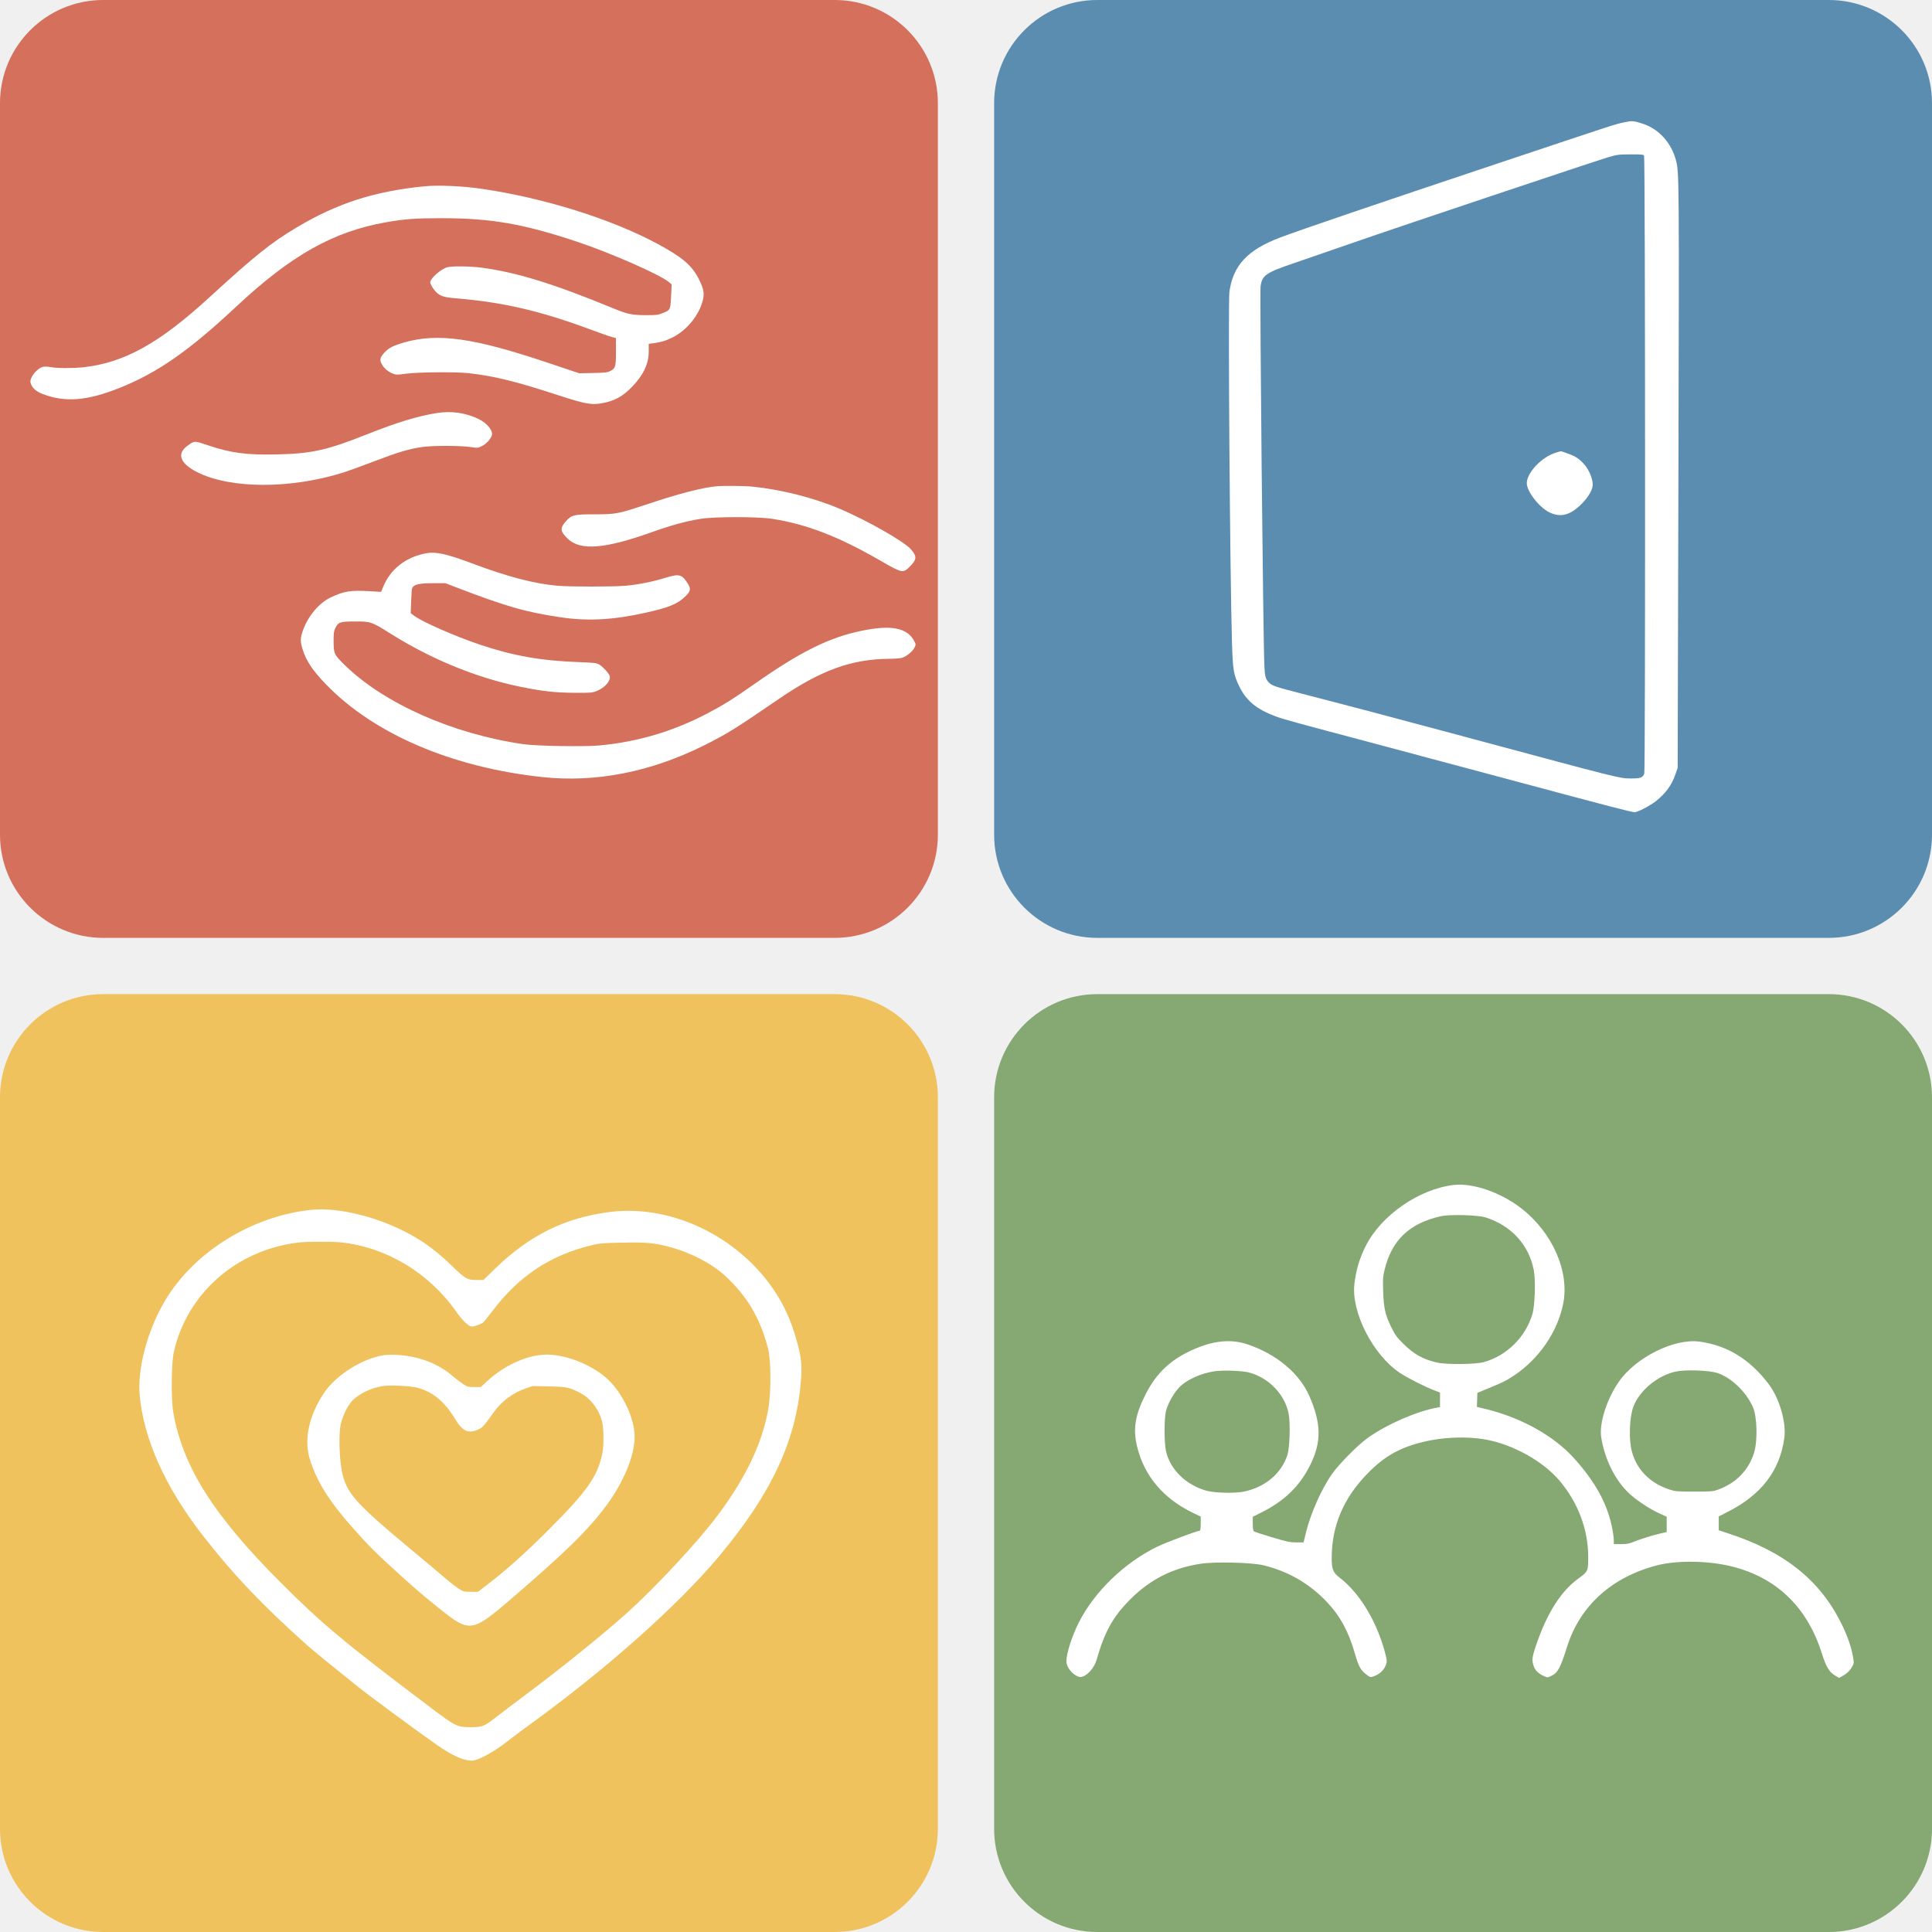
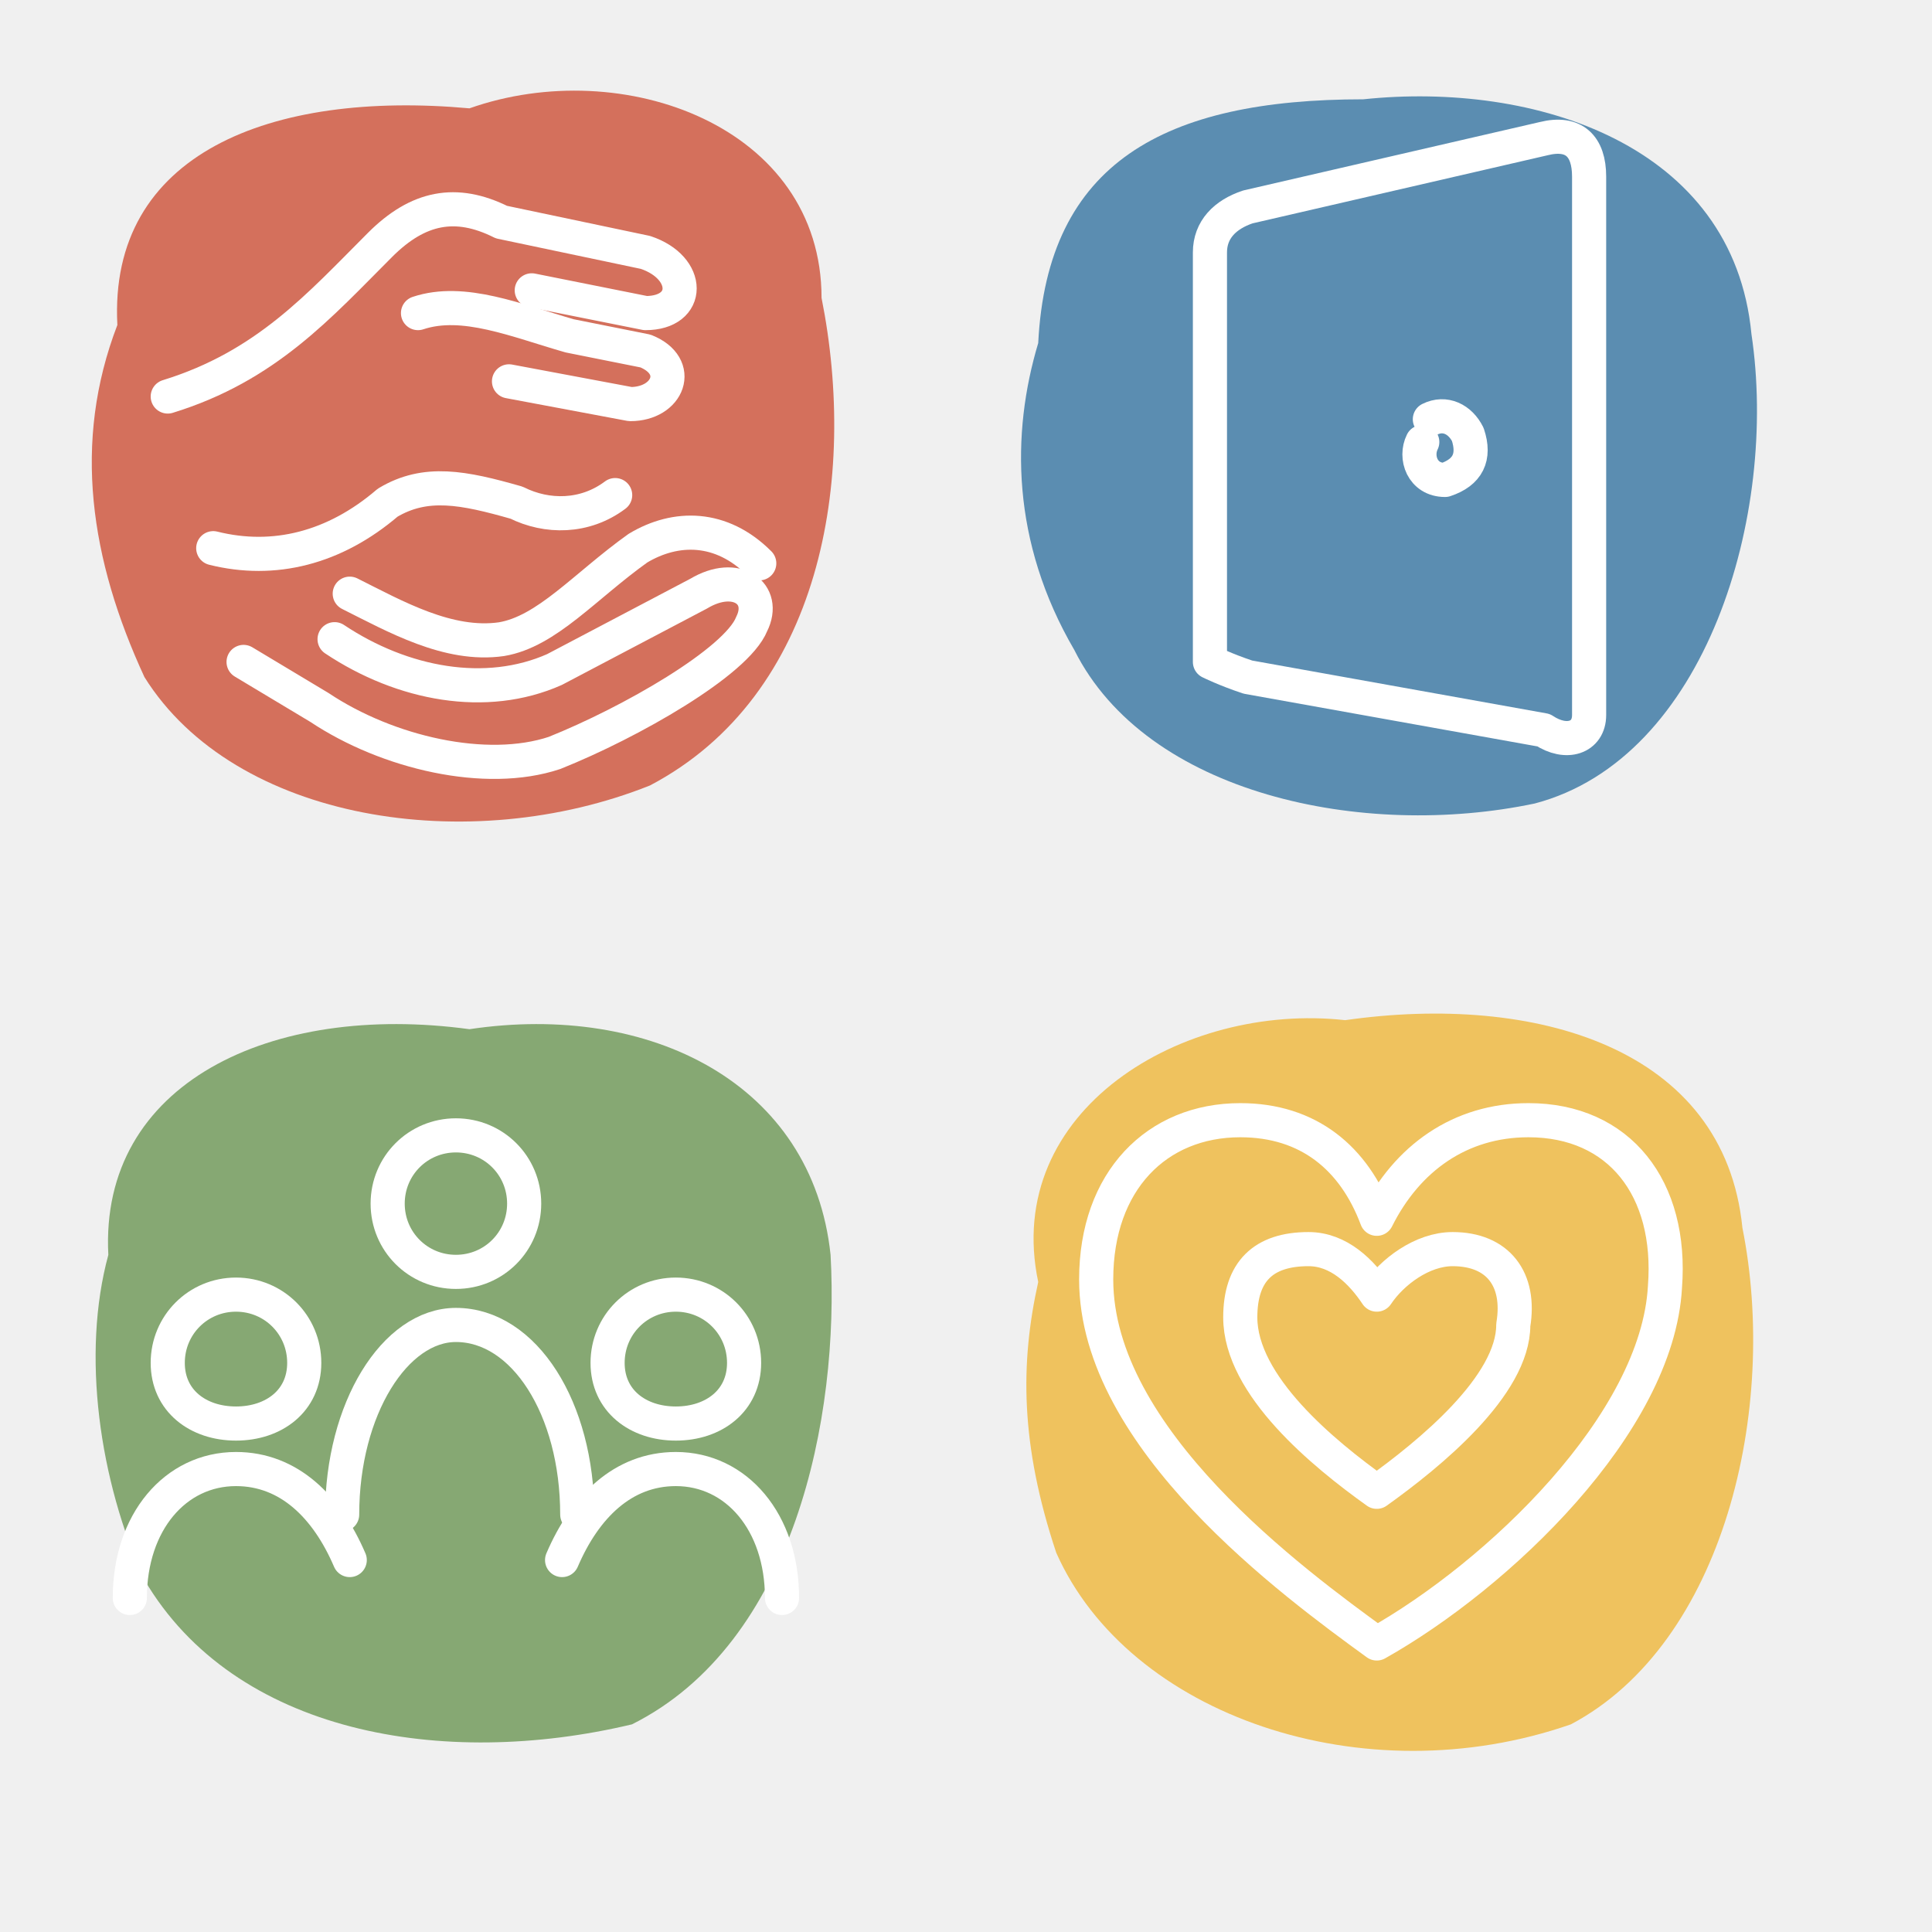
- <svg xmlns="http://www.w3.org/2000/svg" viewBox="0 0 206 206">
-   <g>
-     <rect x="0" y="0" width="100" height="100" rx="11" fill="#D4705C" />
-     <path d="M 485 14.669 C 425.365 20.619, 381.481 34.761, 332.950 63.670 C 302.757 81.654, 283.398 97.167, 229.148 146.851 C 169.351 201.614, 128.039 224.563, 79.500 229.979 C 67.486 231.320, 47.663 231.267, 40.736 229.876 C 37.657 229.257, 33.491 229.060, 31.479 229.438 C 24.310 230.783, 14.900 242.481, 16.348 248.249 C 17.842 254.203, 22.602 258.702, 30.686 261.801 C 57.579 272.113, 83.796 270.018, 122.641 254.454 C 167.617 236.432, 204.987 210.373, 261 157.971 C 326.312 96.870, 376.495 68.558, 439 57.552 C 461.876 53.523, 474.690 52.596, 507 52.631 C 564.805 52.694, 603.177 59.426, 667 80.701 C 706.631 93.911, 765.466 119.790, 775.976 128.634 L 779.283 131.416 778.676 143.958 C 777.815 161.710, 777.766 161.824, 769.541 165.195 C 763.160 167.810, 761.746 168, 748.662 168 C 732.102 168, 726.729 166.871, 709.500 159.767 C 638.735 130.593, 594.408 116.918, 553 111.487 C 539.484 109.714, 518.863 109.424, 512.619 110.919 C 505.103 112.719, 492 124.190, 492 128.970 C 492 131.184, 495.902 137.574, 499.162 140.699 C 504.177 145.506, 508.417 146.802, 523.110 148.020 C 578.712 152.626, 622.971 162.904, 682.637 185.064 C 694.263 189.382, 705.851 193.437, 708.387 194.076 L 713 195.237 713 211.072 C 713 229.169, 712.442 231.182, 706.553 234.321 C 702.963 236.235, 700.603 236.521, 685.911 236.823 L 669.321 237.163 630.411 224.128 C 543.154 194.896, 500.835 189.022, 460.624 200.561 C 448.931 203.916, 443.387 206.613, 438.845 211.155 C 433.015 216.985, 431.656 220.242, 433.356 224.310 C 435.578 229.627, 440.572 234.570, 446.146 236.967 C 451.279 239.176, 451.371 239.179, 463.903 237.591 C 478.482 235.743, 522.971 235.399, 537.500 237.022 C 568.130 240.443, 593.837 246.776, 644.976 263.498 C 674.981 273.310, 683.587 274.963, 694.818 273.076 C 711.161 270.330, 720.969 265.029, 732.852 252.518 C 745.979 238.699, 752 225.671, 752 211.086 L 752 202.123 756.750 201.504 C 766.479 200.237, 771.718 198.704, 779.874 194.739 C 797.309 186.260, 812.299 167.770, 816.531 149.521 C 818.324 141.793, 817.303 136.543, 811.881 125.606 C 803.619 108.941, 792.365 99.275, 762.444 83.144 C 707.590 53.572, 627.333 28.461, 553 17.614 C 530.497 14.330, 501.139 13.059, 485 14.669 M 499.568 284.514 C 476.160 288.331, 452.510 295.579, 415.500 310.280 C 369.226 328.659, 350.748 332.763, 310 333.710 C 273.593 334.556, 254.979 332.112, 227.554 322.886 C 210.876 317.275, 211.505 317.257, 202.884 323.585 C 190.040 333.013, 194.304 344.479, 214.465 354.727 C 254.208 374.931, 326.285 375.034, 389.505 354.978 C 395.002 353.235, 411.738 347.125, 426.697 341.401 C 454.086 330.921, 467.323 327.020, 482.988 324.811 C 494.797 323.145, 528.372 323.179, 539.553 324.867 C 548.546 326.224, 548.639 326.217, 553.630 323.687 C 558.520 321.209, 562.792 316.744, 565.083 311.718 C 567.529 306.348, 560.275 296.848, 549.793 291.696 C 534.457 284.159, 517.027 281.667, 499.568 284.514 M 832 371.689 C 814.286 373.554, 788.684 380.174, 752 392.375 C 715.210 404.612, 713.211 405, 687.031 405 C 662.726 405, 660.093 405.679, 652.957 413.786 C 646.128 421.544, 646.742 425.744, 655.967 434.372 C 671.012 448.445, 699.976 446.102, 755.326 426.334 C 778.669 417.997, 796.844 413.042, 814.140 410.301 C 830.512 407.706, 882.443 407.725, 898.797 410.332 C 940.645 417.003, 977.522 431.244, 1027.500 460.034 C 1053.741 475.150, 1054.530 475.313, 1062.564 467.278 C 1071.143 458.699, 1071.365 455.040, 1063.823 446.451 C 1055.730 437.234, 1011.852 412.283, 979.500 398.503 C 948.668 385.369, 909.464 375.422, 875.144 372.025 C 865.442 371.065, 839.822 370.865, 832 371.689 M 486 451.527 C 462.295 456.330, 444.497 470.501, 435.930 491.393 L 433.513 497.286 420.007 496.491 C 397.084 495.141, 389.501 496.352, 373.518 503.915 C 359.921 510.349, 346.909 525.649, 340.796 542.392 C 337.278 552.029, 337.144 556.166, 340.049 565.500 C 344.382 579.420, 351.903 590.712, 367.836 607.220 C 424.840 666.276, 517.420 706.024, 625 717.630 C 688.823 724.515, 754.011 711.784, 817.823 679.973 C 844.702 666.573, 855.573 659.826, 906.093 625.190 C 956.698 590.497, 993.039 577.251, 1038.500 576.932 C 1045.100 576.886, 1051.933 576.320, 1053.684 575.674 C 1059.216 573.635, 1065.828 568.257, 1067.972 564.055 C 1070.026 560.028, 1070.027 559.974, 1068.115 556.225 C 1059.857 540.038, 1040.908 536.218, 1005.325 543.568 C 966.478 551.592, 932.403 568.532, 877.334 607.197 C 852.477 624.650, 840.457 632.159, 821.500 642.081 C 780.766 663.401, 738.393 675.915, 692.837 680.079 C 675.237 681.688, 618.293 680.732, 603.190 678.573 C 519.094 666.555, 436.905 630.153, 390.051 584.172 C 377.428 571.785, 377.014 570.858, 377.006 554.962 C 377.001 546.015, 377.340 543.750, 379.250 539.962 C 382.666 533.187, 384.854 532.500, 403 532.500 C 421.308 532.500, 422.149 532.793, 445.027 547.149 C 494.028 577.897, 548.084 599.917, 600.440 610.457 C 626.320 615.667, 640.839 617.249, 664 617.382 C 683.045 617.492, 684.890 617.342, 690 615.270 C 699.961 611.232, 707.009 603.156, 705.571 597.428 C 704.838 594.506, 697.662 586.572, 693.330 583.895 C 690.025 581.852, 687.928 581.595, 668.609 580.866 C 623.214 579.153, 591.152 573.477, 551.053 560.056 C 522.271 550.423, 482.830 533.138, 473.129 525.907 L 468.759 522.649 469.244 508.575 C 469.511 500.834, 470.055 493.733, 470.454 492.796 C 472.268 488.531, 478.721 487, 494.880 487 L 510.129 487 520.814 491.107 C 582.079 514.656, 604.817 521.216, 647 527.514 C 679.480 532.364, 709.492 530.747, 748.500 522.044 C 776.134 515.879, 786.051 511.829, 795.250 502.951 C 802.031 496.407, 802.513 493.776, 798.180 486.946 C 791.486 476.393, 787.995 475.526, 772.119 480.471 C 757.437 485.043, 739.774 488.594, 725 489.943 C 710.245 491.290, 657.954 491.303, 643 489.963 C 615.390 487.488, 583.836 479.201, 541.677 463.350 C 511.008 451.820, 498.091 449.077, 486 451.527" fill="#fff" fill-rule="evenodd" transform="translate(1.79 18.55) scale(0.08960369)" />
+ <svg xmlns="http://www.w3.org/2000/svg" width="520" height="520" viewBox="0 0 214 214">
+   <g transform="translate(0 0)">
+     <path d="M13 36 C12 17 30 10 52 12 C69 6 91 14 91 33 C95 53 91 77 72 87 C52 95 26 91 16 75 C10 62 8 49 13 36 Z" fill="#D4705C" />
+     <g transform="translate(8.5 7.8) scale(.84)" fill="none" stroke="white" stroke-width="4.5" stroke-linejoin="round" stroke-linecap="round">
+       <path d="M12 43 C25 39 32 31 40 23 C45 18 50 17 56 20 L75 24 C81 26 81 32 75 32 L60 29" />
+       <path d="M45 32 C51 30 58 33 65 35 L75 37 C80 39 78 44 73 44 L57 41" />
+       <path d="M18 63 C26 65 34 63 41 57 C46 54 51 55 58 57 C62 59 67 59 71 56" />
+       <path d="M36 69 C42 72 49 76 56 75 C62 74 67 68 74 63 C79 60 85 60 90 65" />
+       <path d="M34 75 C43 81 54 83 63 79 L82 69 C87 66 91 69 89 73 C87 78 73 86 63 90 C54 93 41 90 32 84 L22 78" />
+     </g>
  </g>
-   <g>
-     <rect x="106" y="0" width="100" height="100" rx="11" fill="#5B8DB1" />
-     <path d="M 483 17.048 C 471.776 19.452, 474.470 18.575, 330 66.845 C 188.647 114.073, 101.197 143.848, 75.500 153.495 C 36.651 168.081, 19.275 186.601, 14.979 218 C 13.250 230.635, 15.619 555.011, 18.013 633.500 C 19.023 666.608, 19.854 671.693, 26.508 685.500 C 34.985 703.089, 47.420 713.241, 71 721.824 C 79.731 725.002, 94.072 728.932, 183 752.515 C 211.325 760.027, 286.475 780.116, 350 797.159 C 467.863 828.779, 491.784 835, 495.500 835 C 498.999 835, 513.916 827.239, 520.523 821.981 C 532.299 812.611, 539.198 803.190, 543.704 790.328 L 546.446 782.500 547.339 437.500 C 548.251 84.976, 548.188 76.549, 544.539 62.500 C 539.039 41.328, 524.272 24.962, 505 18.682 C 494.186 15.158, 492.430 15.028, 483 17.048 M 464 58.490 C 446.400 63.687, 213.385 141.741, 162.500 159.485 C 137.750 168.115, 106.250 178.994, 92.500 183.661 C 57.975 195.379, 53.798 198.245, 51.929 211.500 C 50.812 219.422, 54.919 629.282, 56.444 662.101 C 56.988 673.826, 57.918 677.232, 61.637 681.131 C 65.380 685.056, 68.834 686.231, 101 694.526 C 160.235 709.802, 216.436 724.672, 305 748.503 C 476.872 794.750, 477.870 795, 490.550 795 C 502.601 795, 504.844 794.215, 506.874 789.290 C 508.262 785.921, 508.033 59.588, 506.643 56.750 C 505.881 55.195, 504.100 55.005, 490.643 55.047 C 476.421 55.091, 474.800 55.301, 464 58.490 M 402.813 408.470 C 386.018 413.095, 367.498 432.254, 367.564 444.933 C 367.615 454.799, 382.168 473.499, 394.511 479.560 C 407.426 485.900, 419.029 482.930, 432.093 469.939 C 441.405 460.679, 446.447 451.421, 445.684 444.982 C 444.113 431.715, 435.074 418.616, 423.417 412.713 C 419.578 410.769, 407.919 406.632, 407.568 407.089 C 407.531 407.139, 405.391 407.760, 402.813 408.470" fill="#fff" fill-rule="evenodd" transform="translate(129.74 11.51) scale(0.08992883)" />
+   <g transform="translate(102 0)">
+     <path d="M13 38 C14 18 27 11 49 11 C68 9 90 16 92 37 C95 57 87 84 68 89 C49 93 25 88 17 72 C10 60 10 48 13 38 Z" fill="#5B8DB1" />
+     <g transform="translate(8.5 7.8) scale(.84)" fill="none" stroke="white" stroke-width="4.5" stroke-linejoin="round" stroke-linecap="round">
+       <path d="M28 78 L28 24 C28 21 30 19 33 18 L72 9 C76 8 78 10 78 14 L78 85 C78 88 75 89 72 87 L33 80 C30 79 28 78 28 78 Z" />
+       <path d="M57 46 C59 45 61 46 62 48 C63 51 62 53 59 54 C56 54 55 51 56 49" />
+     </g>
  </g>
-   <g>
-     <rect x="0" y="106" width="100" height="100" rx="11" fill="#EFC25E" />
-     <path d="M 219.500 15.120 C 149.672 22.580, 81.199 64.864, 46.422 122 C 24.869 157.411, 12.062 204.562, 15.112 237.275 C 20.002 289.727, 45.881 347.139, 90.463 404.445 C 127.117 451.559, 161.490 487.705, 215.927 536.377 C 221.906 541.724, 243.953 559.727, 275.500 585.025 C 289.526 596.272, 348.927 640.076, 370.216 654.872 C 389.420 668.218, 402.241 674, 412.629 674 C 419.839 674, 438.673 663.720, 455 650.874 C 460.775 646.329, 472.025 637.897, 480 632.135 C 572.522 565.288, 659.112 488.337, 708.744 428.854 C 771.232 353.963, 800.555 290.970, 806.151 219.594 C 807.524 202.089, 806.759 192.984, 802.559 176.831 C 796.833 154.809, 789.546 136.682, 779.924 120.530 C 738.194 50.476, 654.521 7.843, 577.842 17.565 C 523.799 24.416, 481.417 45.353, 439.961 85.679 L 426.266 99 418.093 99 C 407.003 99, 404.576 97.589, 388.009 81.508 C 372.062 66.030, 357.844 55.177, 341.298 45.849 C 302.241 23.832, 253.369 11.502, 219.500 15.120 M 205.325 54.095 C 130.978 62.758, 71.354 115.229, 55.822 185.660 C 52.874 199.026, 52.577 241.725, 55.322 257.500 C 66.582 322.209, 103.373 380.528, 183.429 460.564 C 233.977 511.101, 259.088 532.050, 363.231 610.569 C 392.884 632.926, 395.072 634.007, 410.623 633.978 C 425.214 633.951, 427.023 633.238, 441.798 621.691 C 447.684 617.090, 463.075 605.443, 476 595.807 C 518.426 564.179, 567.872 524.268, 597.944 497.379 C 631.973 466.951, 683.173 411.885, 706.617 380.500 C 740.372 335.311, 759.878 294.343, 767.114 253.441 C 770.684 233.258, 770.495 194.759, 766.756 180.500 C 757.222 144.141, 741.554 117.810, 715 93.519 C 698.844 78.740, 673.086 65.570, 647.551 59.034 C 629.650 54.451, 621.230 53.723, 592.469 54.268 C 569.128 54.711, 565.437 55.017, 556 57.293 C 506.238 69.294, 468.640 94.261, 436.723 136.500 C 431.735 143.100, 426.945 149.043, 426.077 149.707 C 422.845 152.180, 413.983 155.213, 411.678 154.634 C 407.844 153.672, 400.508 146.491, 394.399 137.719 C 361.733 90.814, 311.164 60.121, 256.500 54.021 C 245.976 52.846, 215.666 52.891, 205.325 54.095 M 306.113 189.060 C 280.086 193.714, 249.971 212.880, 235.811 233.802 C 217.838 260.358, 211.416 289.386, 218.401 312.500 C 226.442 339.108, 241.293 363.131, 269.093 394.499 C 287.121 414.840, 294.616 422.516, 312.424 438.873 C 341.536 465.614, 351.335 474.151, 371.426 490.277 C 410.634 521.746, 411.678 521.603, 462.614 477.798 C 525.410 423.792, 552.365 397.230, 573.761 368.271 C 594.246 340.544, 607.242 308.799, 607.238 286.500 C 607.233 264.384, 592.471 233.392, 574.039 216.802 C 554.723 199.416, 522.282 187.094, 499 188.299 C 476.813 189.448, 450.681 201.570, 430.841 219.917 L 423.181 227 415.246 227 C 407.648 227, 407.059 226.830, 401.405 223.017 C 398.157 220.826, 392.575 216.529, 389 213.467 C 371.470 198.454, 347.622 189.640, 321.513 188.524 C 316.006 188.289, 309.076 188.530, 306.113 189.060 M 305.500 225.930 C 292.652 228.046, 280.189 233.737, 271.223 241.584 C 264.783 247.221, 258.051 260.360, 255.449 272.375 C 253.125 283.104, 253.920 312.884, 256.918 327.449 C 262.446 354.297, 272.094 365.115, 343.500 424.533 C 359.450 437.805, 376.550 452.173, 381.500 456.462 C 386.450 460.750, 393.200 465.997, 396.500 468.120 C 402.274 471.836, 402.824 471.981, 411.124 471.990 L 419.749 472 430.124 464.090 C 452.827 446.782, 476.518 425.649, 503.558 398.584 C 550.480 351.619, 562.651 334.410, 568.550 306.685 C 570.462 297.698, 570.415 277.385, 568.463 269.103 C 565.039 254.578, 554.918 240.832, 543.061 234.601 C 529.187 227.311, 526.577 226.739, 504.903 226.244 L 485.306 225.797 476.642 228.783 C 461.789 233.903, 448.316 243.857, 439.287 256.383 C 426.618 273.957, 425.034 275.739, 420.246 277.799 C 408.056 283.043, 401.411 280.037, 392.439 265.221 C 379.886 244.491, 366.413 233.240, 347.839 227.977 C 339.646 225.655, 314.541 224.442, 305.500 225.930" fill="#fff" fill-rule="evenodd" transform="translate(13.55 127.66) scale(0.08912302)" />
+   <g transform="translate(0 102)">
+     <path d="M12 37 C11 18 30 9 52 12 C72 9 90 18 92 37 C93 55 88 80 70 89 C49 94 26 90 16 73 C11 62 9 48 12 37 Z" fill="#86A873" />
+     <g transform="translate(8.5 7.8) scale(.84)" fill="none" stroke="white" stroke-width="4.5" stroke-linejoin="round" stroke-linecap="round">
+       <path d="M50 19 C55 19 59 23 59 28 C59 33 55 37 50 37 C45 37 41 33 41 28 C41 23 45 19 50 19 Z" />
+       <path d="M21 40 C26 40 30 44 30 49 C30 54 26 57 21 57 C16 57 12 54 12 49 C12 44 16 40 21 40 Z" />
+       <path d="M79 40 C84 40 88 44 88 49 C88 54 84 57 79 57 C74 57 70 54 70 49 C70 44 74 40 79 40 Z" />
+       <path d="M35 69 C35 55 42 44 50 44 C59 44 66 55 66 69" />
+       <path d="M7 80 C7 70 13 63 21 63 C28 63 33 68 36 75" />
+       <path d="M64 75 C67 68 72 63 79 63 C87 63 93 70 93 80" />
+     </g>
  </g>
-   <g>
-     <rect x="106" y="106" width="100" height="100" rx="11" fill="#86A873" />
-     <path d="M 476.635 15.244 C 435.317 19.892, 389.908 51.312, 371.488 88 C 364.220 102.476, 360.109 116.175, 358.080 132.672 C 353.920 166.509, 380.197 217.990, 412.500 239.290 C 421.659 245.329, 442.436 255.819, 453.750 260.116 L 460 262.490 460 271.134 L 460 279.777 456.318 280.468 C 431.441 285.135, 396.797 300.307, 373.833 316.591 C 362.647 324.523, 340.089 347.242, 331.725 359 C 319.144 376.686, 305.920 406.293, 300.344 429.258 L 297.500 440.970 288.949 440.985 C 281.367 440.998, 278.082 440.310, 259.949 434.913 C 248.702 431.565, 238.938 428.360, 238.250 427.790 C 237.437 427.117, 237 423.906, 237 418.603 L 237 410.451 246.668 405.649 C 275.078 391.536, 293.342 373.670, 305.989 347.618 C 318.964 320.891, 318.535 299.107, 304.393 266.683 C 292.642 239.740, 265.605 217.021, 231.340 205.295 C 211.763 198.596, 191.396 200.338, 167.251 210.775 C 140.009 222.551, 122.566 238.683, 109.607 264.086 C 96.811 289.168, 94.081 305.850, 99.293 327.112 C 107.882 362.145, 130.674 388.980, 166.402 406.124 L 175 410.249 175 418.625 C 175 423.427, 174.582 427, 174.020 427 C 171.037 427, 133.721 441.003, 123.500 445.957 C 84.223 464.997, 48.326 499.668, 29.766 536.487 C 21.605 552.676, 15.023 573.220, 15.007 582.554 C 14.995 589.484, 21.682 598.027, 29.420 600.970 C 35.983 603.465, 47.575 592.652, 50.960 580.879 C 60.717 546.938, 70.660 529.151, 91.427 508.488 C 115.110 484.923, 141.274 471.687, 174.455 466.484 C 191.788 463.766, 235.654 464.817, 250 468.294 C 279.030 475.331, 304.426 490.014, 325.009 511.663 C 340.879 528.354, 351.007 546.871, 358.451 572.799 C 363.172 589.242, 365.559 593.495, 373.156 598.998 C 376.682 601.552, 377.449 601.741, 380.303 600.762 C 388.339 598.005, 393.593 592.982, 395.907 585.846 C 396.903 582.775, 396.767 580.922, 395.059 574.230 C 385.318 536.078, 364.796 501.744, 340.556 483.043 C 332.580 476.890, 330.999 472.981, 331.006 459.434 C 331.026 421.441, 344.969 388.427, 373.281 359.333 C 393.644 338.408, 411.615 328.207, 440.521 321.163 C 463.728 315.509, 492.279 314.477, 514.500 318.491 C 547.072 324.373, 583.252 344.611, 602.629 367.786 C 624.708 394.193, 636.500 425.774, 636.500 458.500 C 636.500 475.116, 636.161 475.858, 624.840 484 C 603.928 499.039, 587.124 525.695, 574.037 564.589 C 569.614 577.733, 569.236 581.401, 571.589 588.308 C 573.359 593.503, 577.279 597.329, 583.796 600.225 C 588.081 602.129, 588.103 602.129, 592.636 599.934 C 600.367 596.192, 603.305 590.730, 611.429 565 C 626.688 516.670, 664.365 482.481, 717.807 468.468 C 742.363 462.029, 780.182 462.629, 808.659 469.910 C 861.189 483.340, 897.405 518.425, 914.499 572.442 C 919.746 589.024, 923.306 595.092, 930.322 599.409 L 935.144 602.377 938.775 600.439 C 944.283 597.498, 947.773 594.244, 950.611 589.401 C 953.107 585.141, 953.148 584.800, 951.982 577.756 C 950.079 566.251, 945.364 552.547, 938.477 538.500 C 912.640 485.805, 870.074 451.870, 802.250 429.896 L 792 426.575 792 418.296 L 792 410.018 801.750 405.114 C 842.486 384.625, 864.584 356.028, 870.089 316.677 C 872.652 298.357, 864.249 269.315, 851.523 252.511 C 829.070 222.864, 801.958 206.226, 768.934 201.829 C 738.825 197.821, 693.022 220.688, 672.873 249.789 C 658.478 270.580, 649.356 299.507, 652.008 315.952 C 656.244 342.207, 668.466 366.764, 685.115 382.469 C 693.856 390.716, 709.976 401.397, 721.539 406.605 L 730 410.415 730 419.525 L 730 428.634 722.250 430.432 C 712.595 432.671, 697.327 437.458, 689.780 440.610 C 685.266 442.496, 682.261 443, 675.530 443 L 667 443 667 438.610 C 667 436.196, 666.298 430.459, 665.440 425.860 C 659.858 395.937, 645.643 369.581, 619.431 340.552 C 595.306 313.835, 556.110 292.102, 513.714 281.936 L 503.928 279.589 504.214 271.228 L 504.500 262.868 518.500 257.109 C 535.418 250.149, 539.357 248.158, 548.795 241.796 C 578.038 222.084, 599.717 190.451, 606.566 157.500 C 614.630 118.709, 594.118 71.831, 556.373 42.787 C 532.016 24.045, 499.192 12.707, 476.635 15.244 M 461 52.497 C 423.508 60.867, 402.420 81.036, 393.880 116.693 C 392.028 124.429, 391.835 127.506, 392.295 142 C 392.929 162.003, 394.768 170.024, 402.149 185 C 406.668 194.167, 408.480 196.643, 416.419 204.500 C 428.948 216.899, 439.994 223.063, 456.322 226.765 C 467.782 229.364, 501.992 229.047, 512.136 226.248 C 539.556 218.680, 562.034 196.410, 570.090 168.829 C 573.146 158.365, 573.991 127.997, 571.560 116 C 565.538 86.280, 544.813 63.750, 514.500 53.972 C 505.391 51.033, 471.717 50.105, 461 52.497 M 193.273 236.960 C 175.989 238.948, 157.343 247.439, 148.475 257.361 C 142.059 264.541, 135.830 275.954, 133.586 284.644 C 131.470 292.843, 131.419 321.569, 133.504 331.500 C 138.226 353.991, 157.437 372.852, 182.500 379.605 C 191.844 382.122, 215.729 382.641, 226.045 380.551 C 251.513 375.391, 270.994 359.124, 278.183 337.015 C 281.106 328.029, 281.956 298.216, 279.607 287.094 C 274.751 264.103, 255.736 244.650, 232.140 238.536 C 224.830 236.642, 203.545 235.779, 193.273 236.960 M 740.500 237.582 C 718.752 242.326, 696.786 260.856, 690.028 280.159 C 685.551 292.945, 684.788 318.450, 688.461 332.500 C 694.079 353.988, 709.762 370.098, 732.500 377.738 C 740.201 380.326, 741.323 380.428, 762.500 380.463 C 783.021 380.498, 784.937 380.344, 791 378.182 C 812.291 370.591, 827.525 355.099, 833.956 334.500 C 838.456 320.084, 837.757 291.291, 832.624 279.686 C 824.701 261.769, 806.862 244.669, 790.502 239.308 C 780.276 235.957, 752.365 234.993, 740.500 237.582" fill="#fff" fill-rule="evenodd" transform="translate(112.36 124.98) scale(0.0895243)" />
+   <g transform="translate(102 102)">
+     <path d="M13 40 C9 21 29 9 47 11 C68 8 89 14 91 34 C95 54 89 80 72 89 C49 97 23 88 15 70 C11 58 11 49 13 40 Z" fill="#EFC25E" />
+     <g transform="translate(8.5 7.8) scale(.84)" fill="none" stroke="white" stroke-width="4.5" stroke-linejoin="round" stroke-linecap="round">
+       <path d="M50 86 C39 78 13 59 13 38 C13 25 21 17 32 17 C41 17 47 22 50 30 C54 22 61 17 70 17 C82 17 89 26 88 39 C87 57 66 77 50 86 Z" />
+       <path d="M50 66 C43 61 32 52 32 43 C32 37 35 34 41 34 C45 34 48 37 50 40 C52 37 56 34 60 34 C66 34 69 38 68 44 C68 52 57 61 50 66 Z" />
+     </g>
  </g>
</svg>
